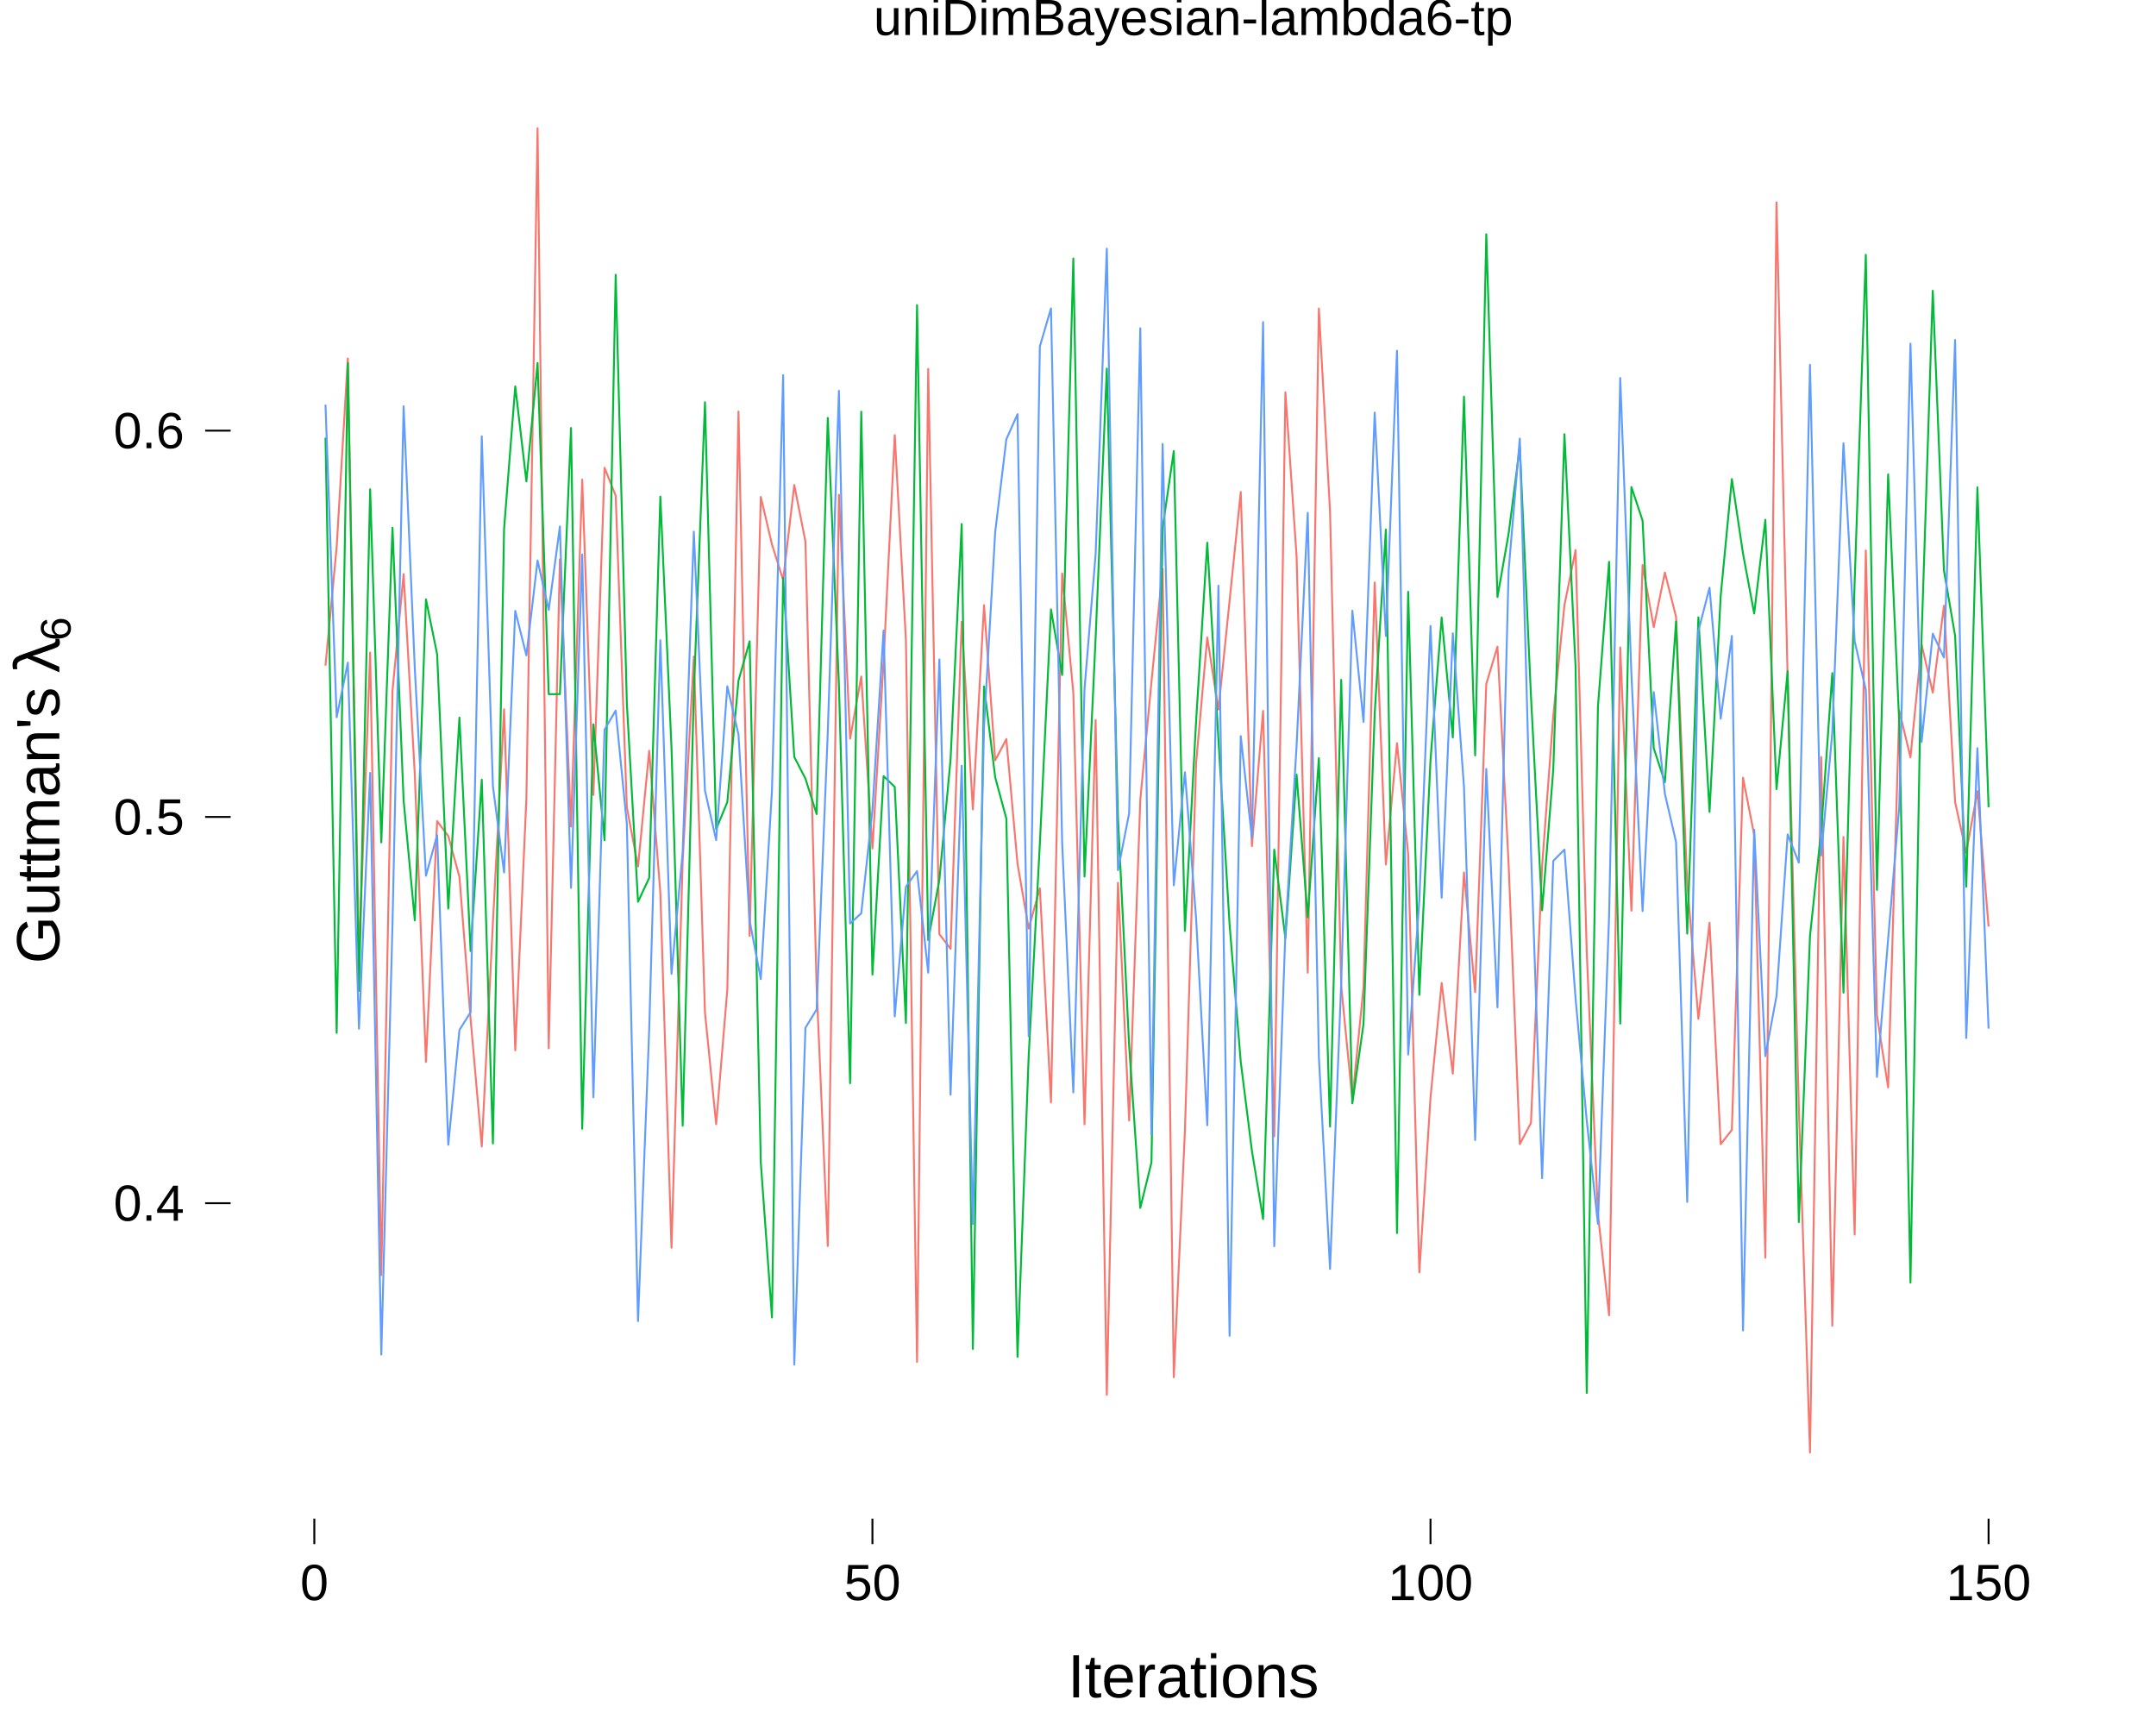
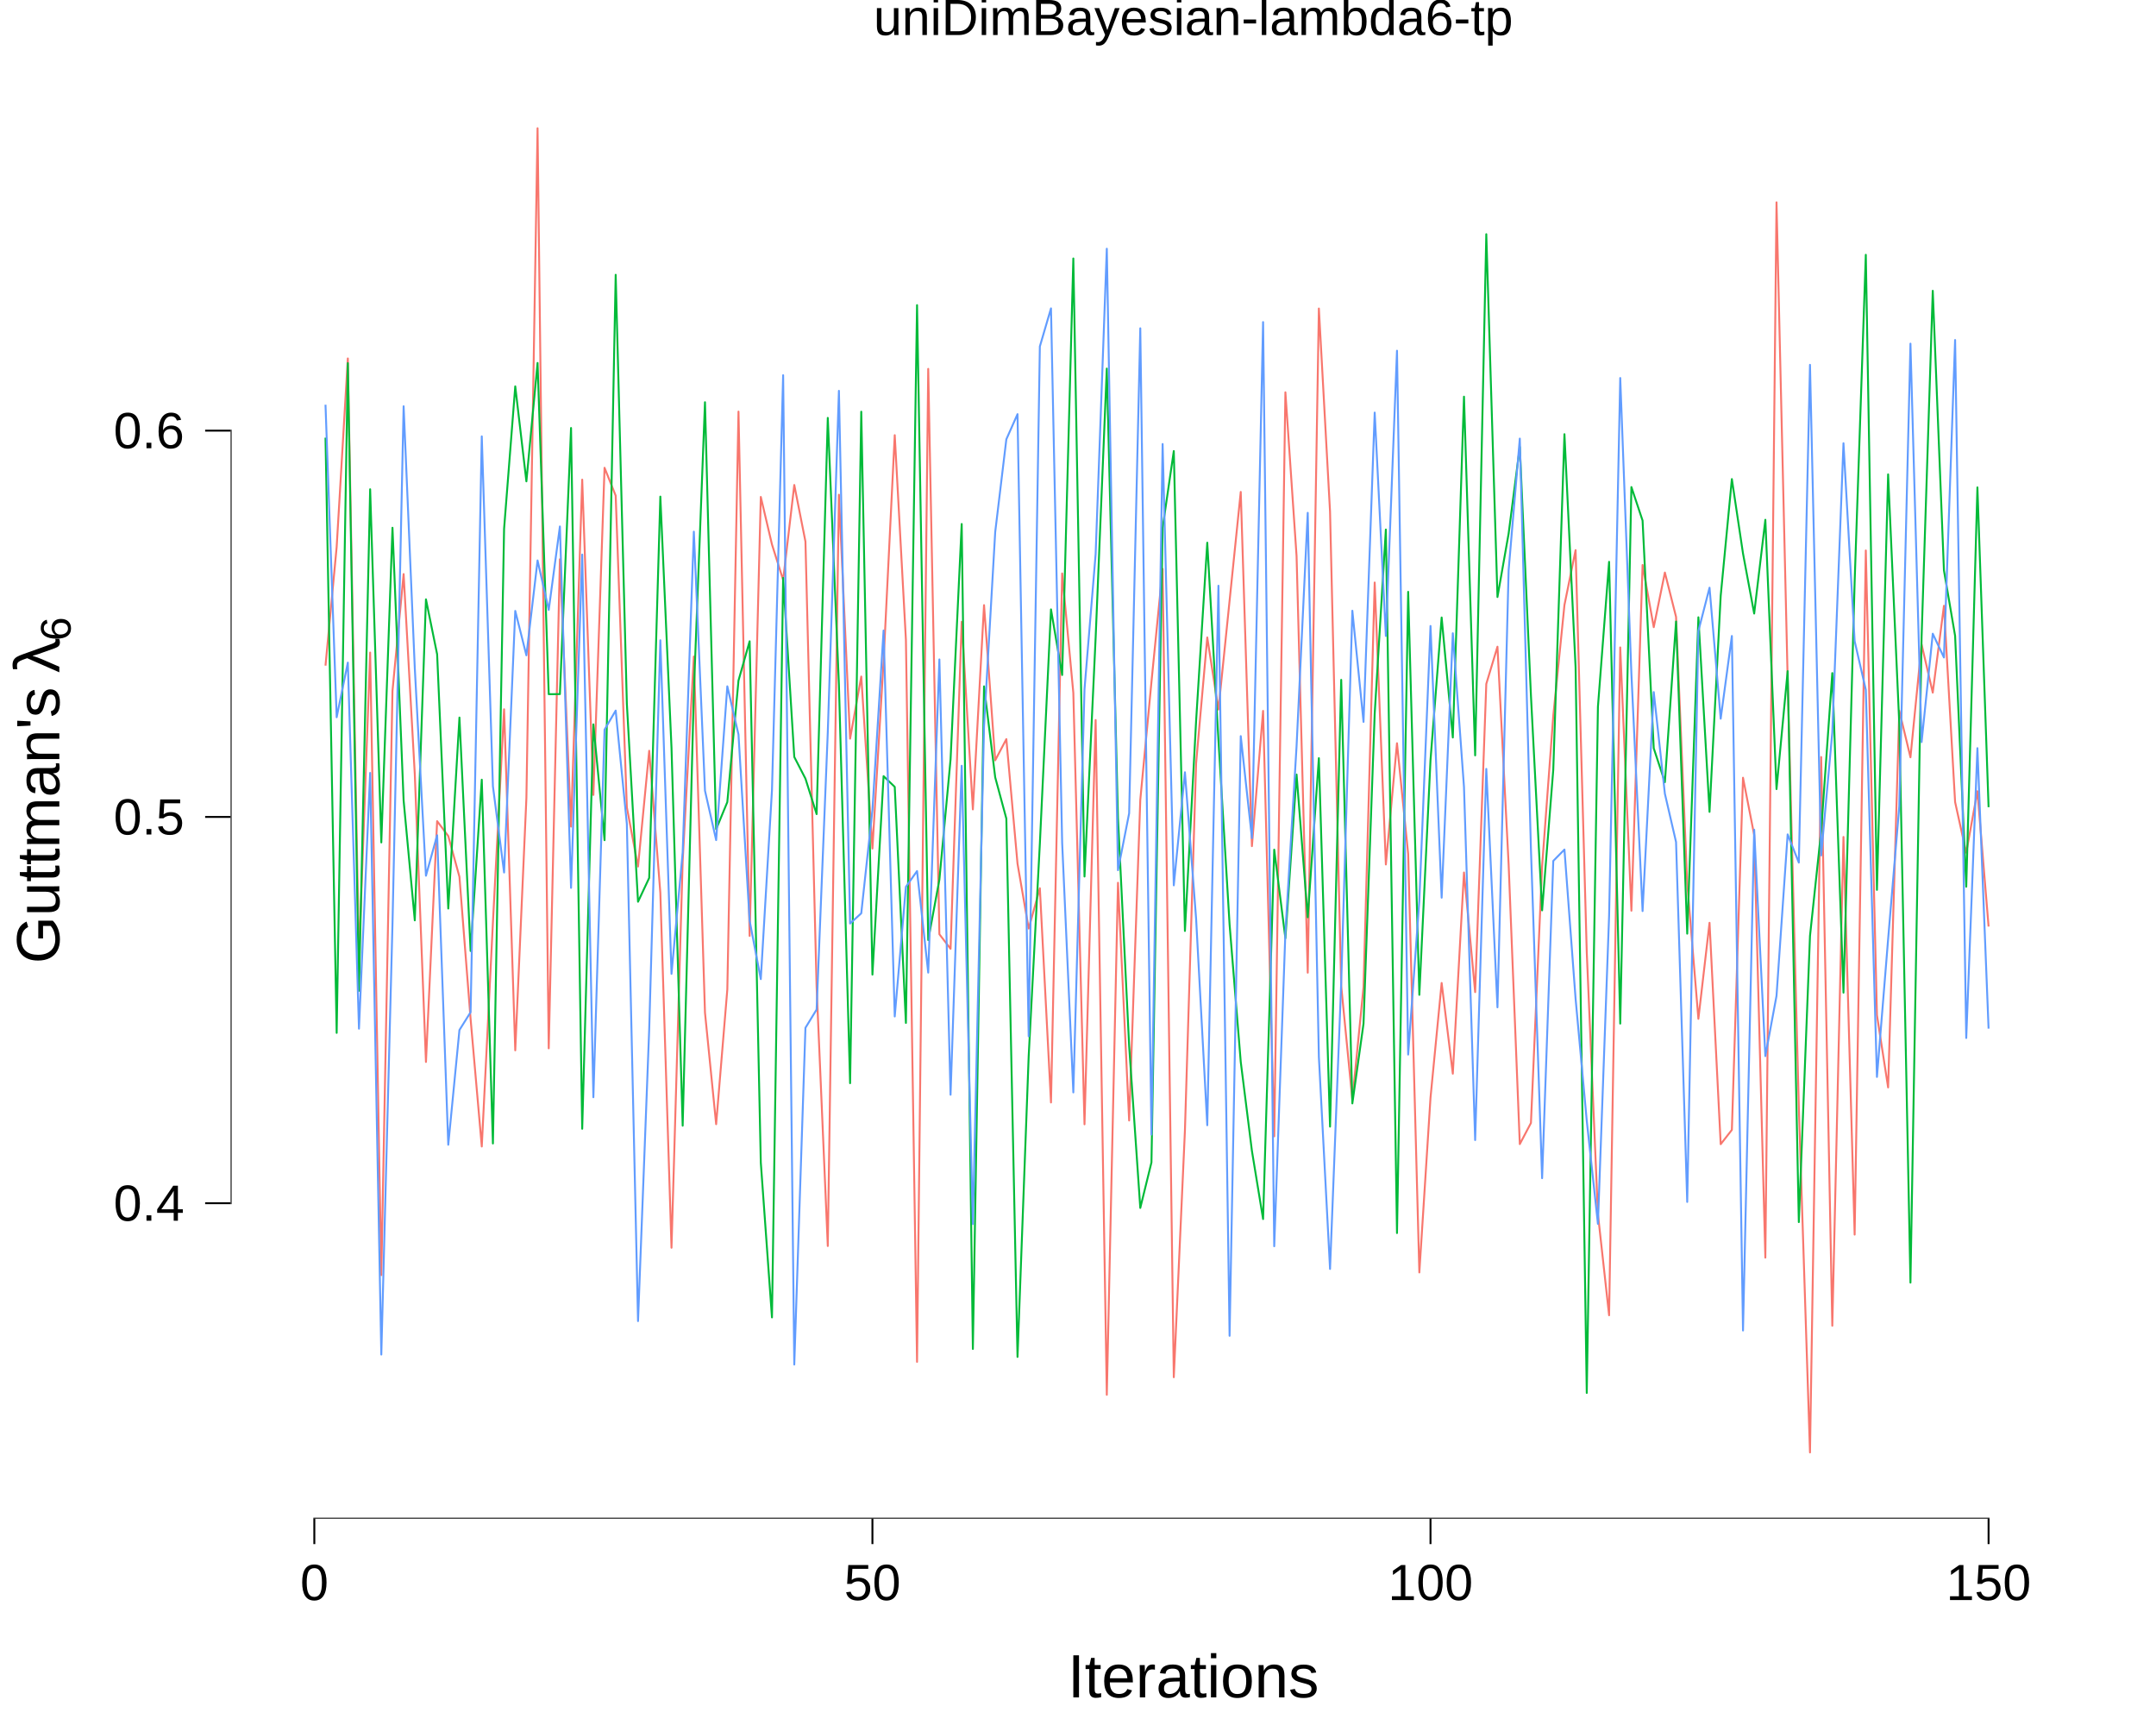
<svg xmlns="http://www.w3.org/2000/svg" viewBox="0 0 720.00 576.00">
  <defs>
    <style type="text/css">
    line, polyline, polygon, path, rect, circle {
      fill: none;
      stroke: #000000;
      stroke-linecap: round;
      stroke-linejoin: round;
      stroke-miterlimit: 10.00;
    }
  </style>
  </defs>
  <rect width="100%" height="100%" style="stroke: none; fill: #FFFFFF;" />
  <rect x="0.00" y="0.00" width="720.00" height="576.00" style="stroke-width: 10.67; stroke: none;" />
  <defs>
    <clipPath id="cpNzcuMDJ8NzIwLjAwfDUwNy4xMHwyMC43MQ==">
      <rect x="77.02" y="20.71" width="642.98" height="486.38" />
    </clipPath>
  </defs>
  <rect x="77.02" y="20.71" width="642.98" height="486.38" style="stroke-width: 10.67; stroke: none;" clip-path="url(#cpNzcuMDJ8NzIwLjAwfDUwNy4xMHwyMC43MQ==)" />
  <polyline points="108.70,222.27 112.43,182.62 116.16,119.69 119.88,320.05 123.61,217.90 127.34,425.79 131.07,230.72 134.79,191.69 138.52,258.54 142.25,354.60 145.98,274.19 149.70,279.16 153.43,292.77 157.16,340.31 160.89,382.83 164.61,308.04 168.34,236.84 172.07,350.72 175.79,266.49 179.52,42.82 183.25,350.05 186.98,186.74 190.70,276.01 194.43,160.16 198.16,265.44 201.89,156.20 205.61,165.51 209.34,269.60 213.07,289.35 216.80,250.69 220.52,298.12 224.25,416.64 227.98,287.48 231.71,219.23 235.43,338.14 239.16,375.38 242.89,330.39 246.62,137.44 250.34,312.51 254.07,165.93 257.80,181.80 261.53,193.65 265.25,161.94 268.98,180.83 272.71,329.57 276.44,416.06 280.16,165.20 283.89,246.65 287.62,225.90 291.35,283.34 295.07,220.84 298.80,145.31 302.53,213.65 306.25,454.74 309.98,123.17 313.71,311.96 317.44,316.81 321.16,207.62 324.89,270.27 328.62,202.06 332.35,253.88 336.07,246.80 339.80,288.38 343.53,310.05 347.26,296.60 350.98,368.13 354.71,191.48 358.44,231.37 362.17,375.42 365.89,240.43 369.62,465.74 373.35,294.77 377.08,374.15 380.80,267.09 384.53,227.72 388.26,189.97 391.99,459.87 395.71,377.46 399.44,254.88 403.17,212.85 406.90,236.91 410.62,200.61 414.35,164.26 418.08,282.54 421.81,237.38 425.53,379.44 429.26,131.00 432.99,185.66 436.72,324.79 440.44,103.02 444.17,170.85 447.90,329.23 451.62,367.22 455.35,329.60 459.08,194.51 462.81,288.66 466.53,248.18 470.26,285.18 473.99,424.89 477.72,366.54 481.44,328.23 485.17,358.52 488.90,291.34 492.63,331.28 496.35,228.36 500.08,215.94 503.81,288.66 507.54,382.03 511.26,374.98 514.99,289.18 518.72,239.02 522.45,202.03 526.17,183.69 529.90,317.93 533.63,405.38 537.36,439.19 541.08,216.18 544.81,304.09 548.54,188.65 552.27,209.42 555.99,191.18 559.72,205.98 563.45,294.94 567.18,340.20 570.90,308.13 574.63,382.06 578.36,377.28 582.08,259.69 585.81,278.80 589.54,419.94 593.27,67.56 596.99,226.60 600.72,369.68 604.45,484.99 608.18,252.78 611.90,442.68 615.63,279.47 619.36,412.25 623.09,183.81 626.81,338.96 630.54,363.11 634.27,237.32 638.00,252.87 641.72,215.19 645.45,231.28 649.18,202.28 652.91,267.81 656.63,284.72 660.36,264.19 664.09,309.39 " style="stroke-width: 0.64; stroke: #F8766D; stroke-linecap: butt;" clip-path="url(#cpNzcuMDJ8NzIwLjAwfDUwNy4xMHwyMC43MQ==)" />
  <polyline points="108.70,146.14 112.43,344.89 116.16,121.26 119.88,330.84 123.61,163.37 127.34,281.30 131.07,176.22 134.79,267.30 138.52,307.32 142.25,200.13 145.98,218.47 149.70,303.37 153.43,239.60 157.16,317.55 160.89,260.35 164.61,381.82 168.34,176.56 172.07,129.01 175.79,160.73 179.52,121.20 183.25,231.80 186.98,231.77 190.70,142.91 194.43,376.91 198.16,241.88 201.89,280.55 205.61,91.76 209.34,235.00 213.07,301.10 216.80,293.15 220.52,165.82 224.25,249.73 227.98,375.88 231.71,231.15 235.43,134.31 239.16,276.89 242.89,267.82 246.62,227.24 250.34,214.13 254.07,388.17 257.80,439.90 261.53,192.97 265.25,252.76 268.98,259.99 272.71,271.84 276.44,139.54 280.16,228.65 283.89,361.69 287.62,137.47 291.35,325.43 295.07,259.17 298.80,262.75 302.53,341.57 306.25,101.89 309.98,313.89 313.71,293.73 317.44,253.58 321.16,174.97 324.89,450.43 328.62,229.18 332.35,259.56 336.07,273.34 339.80,453.09 343.53,352.70 347.26,281.73 350.98,203.48 354.71,225.39 358.44,86.31 362.17,292.68 365.89,212.90 369.62,123.07 373.35,273.15 377.08,349.23 380.80,403.34 384.53,388.15 388.26,176.21 391.99,150.61 395.71,310.86 399.44,240.74 403.17,181.21 406.90,247.05 410.62,308.69 414.35,354.57 418.08,384.29 421.81,407.06 425.53,283.71 429.26,313.29 432.99,258.62 436.72,306.30 440.44,253.16 444.17,376.19 447.90,227.01 451.62,368.44 455.35,341.82 459.08,238.34 462.81,176.82 466.53,411.73 470.26,197.62 473.99,332.19 477.72,253.79 481.44,206.19 485.17,246.26 488.90,132.45 492.63,252.23 496.35,78.20 500.08,199.35 503.81,178.15 507.54,149.25 511.26,232.27 514.99,303.98 518.72,256.98 522.45,144.98 526.17,222.83 529.90,465.12 533.63,236.02 537.36,187.60 541.08,341.79 544.81,162.64 548.54,173.82 552.27,249.86 555.99,261.18 559.72,207.53 563.45,311.76 567.18,206.12 570.90,271.09 574.63,198.97 578.36,159.97 582.08,184.82 585.81,204.87 589.54,173.56 593.27,263.49 596.99,224.11 600.72,408.07 604.45,312.53 608.18,277.52 611.90,224.75 615.63,331.46 619.36,194.33 623.09,85.08 626.81,297.14 630.54,158.40 634.27,241.71 638.00,428.28 641.72,212.68 645.45,97.10 649.18,190.45 652.91,212.31 656.63,296.08 660.36,162.75 664.09,269.53 " style="stroke-width: 0.64; stroke: #00BA38; stroke-linecap: butt;" clip-path="url(#cpNzcuMDJ8NzIwLjAwfDUwNy4xMHwyMC43MQ==)" />
  <polyline points="108.70,135.14 112.43,239.50 116.16,221.25 119.88,343.49 123.61,258.09 127.34,452.30 131.07,308.57 134.79,135.66 138.52,223.12 142.25,292.41 145.98,278.90 149.70,382.25 153.43,343.94 157.16,337.98 160.89,145.71 164.61,262.52 168.34,291.34 172.07,203.99 175.79,218.83 179.52,187.14 183.25,203.66 186.98,175.79 190.70,296.47 194.43,185.18 198.16,366.38 201.89,243.65 205.61,237.27 209.34,275.12 213.07,441.13 216.80,343.78 220.52,213.79 224.25,325.18 227.98,284.63 231.71,177.53 235.43,264.02 239.16,280.52 242.89,229.17 246.62,245.26 250.34,307.42 254.07,326.94 257.80,263.90 261.53,125.29 265.25,455.64 268.98,343.20 272.71,337.10 276.44,244.52 280.16,130.50 283.89,308.37 287.62,304.96 291.35,270.44 295.07,210.54 298.80,339.41 302.53,296.12 306.25,290.86 309.98,324.77 313.71,220.19 317.44,365.55 321.16,255.70 324.89,408.73 328.62,242.50 332.35,177.65 336.07,146.69 339.80,138.29 343.53,346.03 347.26,115.68 350.98,102.97 354.71,281.47 358.44,364.77 362.17,230.15 365.89,185.01 369.62,83.05 373.35,290.57 377.08,271.57 380.80,109.62 384.53,378.84 388.26,148.26 391.99,295.63 395.71,257.87 399.44,306.75 403.17,375.73 406.90,195.58 410.62,446.04 414.35,245.80 418.08,279.86 421.81,107.55 425.53,416.14 429.26,311.32 432.99,249.15 436.72,171.24 440.44,352.91 444.17,423.72 447.90,328.19 451.62,203.93 455.35,241.05 459.08,137.77 462.81,212.36 466.53,117.11 470.26,352.13 473.99,300.74 477.72,209.02 481.44,299.75 485.17,211.45 488.90,262.81 492.63,380.68 496.35,256.75 500.08,336.36 503.81,190.41 507.54,146.45 511.26,283.59 514.99,393.41 518.72,287.47 522.45,283.68 526.17,333.49 529.90,374.22 533.63,408.67 537.36,305.86 541.08,126.22 544.81,225.04 548.54,304.22 552.27,231.09 555.99,265.03 559.72,281.17 563.45,401.34 567.18,210.70 570.90,196.24 574.63,239.98 578.36,212.36 582.08,444.27 585.81,277.04 589.54,352.65 593.27,332.53 596.99,278.61 600.72,288.03 604.45,121.82 608.18,285.65 611.90,244.55 615.63,148.00 619.36,214.08 623.09,230.33 626.81,359.60 630.54,313.61 634.27,269.22 638.00,114.75 641.72,247.78 645.45,211.60 649.18,219.54 652.91,113.53 656.63,346.60 660.36,249.82 664.09,343.47 " style="stroke-width: 0.64; stroke: #619CFF; stroke-linecap: butt;" clip-path="url(#cpNzcuMDJ8NzIwLjAwfDUwNy4xMHwyMC43MQ==)" />
+   <line x1="104.65" y1="507.10" x2="664.41" y2="507.10" style="stroke-width: 0.64; stroke-linecap: butt;" clip-path="url(#cpNzcuMDJ8NzIwLjAwfDUwNy4xMHwyMC43MQ==)" />
+   <line x1="77.02" y1="402.09" x2="77.02" y2="143.49" style="stroke-width: 0.64; stroke-linecap: butt;" clip-path="url(#cpNzcuMDJ8NzIwLjAwfDUwNy4xMHwyMC43MQ==)" />
  <rect x="77.02" y="20.71" width="642.98" height="486.38" style="stroke-width: 0.00; stroke: none;" clip-path="url(#cpNzcuMDJ8NzIwLjAwfDUwNy4xMHwyMC43MQ==)" />
  <defs>
    <clipPath id="cpMC4wMHw3MjAuMDB8NTc2LjAwfDAuMDA=">
      <rect x="0.00" y="0.00" width="720.00" height="576.00" />
    </clipPath>
  </defs>
  <polyline points="77.02,507.10 77.02,20.71 " style="stroke-width: 0.00; stroke: none; stroke-linecap: butt;" clip-path="url(#cpMC4wMHw3MjAuMDB8NTc2LjAwfDAuMDA=)" />
  <g clip-path="url(#cpMC4wMHw3MjAuMDB8NTc2LjAwfDAuMDA=)">
    <text x="37.92" y="407.62" style="font-size: 17.00px; font-family: Liberation Sans;" textLength="23.62px" lengthAdjust="spacingAndGlyphs">0.4</text>
  </g>
  <g clip-path="url(#cpMC4wMHw3MjAuMDB8NTc2LjAwfDAuMDA=)">
    <text x="37.92" y="278.64" style="font-size: 17.00px; font-family: Liberation Sans;" textLength="23.62px" lengthAdjust="spacingAndGlyphs">0.5</text>
  </g>
  <g clip-path="url(#cpMC4wMHw3MjAuMDB8NTc2LjAwfDAuMDA=)">
    <text x="37.92" y="149.66" style="font-size: 17.00px; font-family: Liberation Sans;" textLength="23.62px" lengthAdjust="spacingAndGlyphs">0.6</text>
  </g>
  <polyline points="68.51,401.77 77.02,401.77 " style="stroke-width: 0.64; stroke-linecap: butt;" clip-path="url(#cpMC4wMHw3MjAuMDB8NTc2LjAwfDAuMDA=)" />
  <polyline points="68.51,272.79 77.02,272.79 " style="stroke-width: 0.64; stroke-linecap: butt;" clip-path="url(#cpMC4wMHw3MjAuMDB8NTc2LjAwfDAuMDA=)" />
  <polyline points="68.51,143.80 77.02,143.80 " style="stroke-width: 0.64; stroke-linecap: butt;" clip-path="url(#cpMC4wMHw3MjAuMDB8NTc2LjAwfDAuMDA=)" />
  <polyline points="77.02,507.10 720.00,507.10 " style="stroke-width: 0.00; stroke: none; stroke-linecap: butt;" clip-path="url(#cpMC4wMHw3MjAuMDB8NTc2LjAwfDAuMDA=)" />
  <polyline points="104.97,515.60 104.97,507.10 " style="stroke-width: 0.64; stroke-linecap: butt;" clip-path="url(#cpMC4wMHw3MjAuMDB8NTc2LjAwfDAuMDA=)" />
  <polyline points="291.35,515.60 291.35,507.10 " style="stroke-width: 0.64; stroke-linecap: butt;" clip-path="url(#cpMC4wMHw3MjAuMDB8NTc2LjAwfDAuMDA=)" />
  <polyline points="477.72,515.60 477.72,507.10 " style="stroke-width: 0.64; stroke-linecap: butt;" clip-path="url(#cpMC4wMHw3MjAuMDB8NTc2LjAwfDAuMDA=)" />
  <polyline points="664.09,515.60 664.09,507.10 " style="stroke-width: 0.64; stroke-linecap: butt;" clip-path="url(#cpMC4wMHw3MjAuMDB8NTc2LjAwfDAuMDA=)" />
  <g clip-path="url(#cpMC4wMHw3MjAuMDB8NTc2LjAwfDAuMDA=)">
    <text x="100.25" y="534.28" style="font-size: 17.00px; font-family: Liberation Sans;" textLength="9.45px" lengthAdjust="spacingAndGlyphs">0</text>
  </g>
  <g clip-path="url(#cpMC4wMHw3MjAuMDB8NTc2LjAwfDAuMDA=)">
    <text x="281.89" y="534.28" style="font-size: 17.00px; font-family: Liberation Sans;" textLength="18.91px" lengthAdjust="spacingAndGlyphs">50</text>
  </g>
  <g clip-path="url(#cpMC4wMHw3MjAuMDB8NTc2LjAwfDAuMDA=)">
    <text x="463.54" y="534.28" style="font-size: 17.00px; font-family: Liberation Sans;" textLength="28.36px" lengthAdjust="spacingAndGlyphs">100</text>
  </g>
  <g clip-path="url(#cpMC4wMHw3MjAuMDB8NTc2LjAwfDAuMDA=)">
    <text x="649.91" y="534.28" style="font-size: 17.00px; font-family: Liberation Sans;" textLength="28.36px" lengthAdjust="spacingAndGlyphs">150</text>
  </g>
  <g clip-path="url(#cpMC4wMHw3MjAuMDB8NTc2LjAwfDAuMDA=)">
    <text x="356.55" y="566.78" style="font-size: 20.40px; font-family: Liberation Sans;" textLength="83.92px" lengthAdjust="spacingAndGlyphs">Iterations</text>
  </g>
  <g clip-path="url(#cpMC4wMHw3MjAuMDB8NTc2LjAwfDAuMDA=)">
    <text transform="translate(19.81,321.77) rotate(-90)" style="font-size: 20.40px; font-family: Liberation Sans;" textLength="92.31px" lengthAdjust="spacingAndGlyphs">Guttman's</text>
  </g>
  <g clip-path="url(#cpMC4wMHw3MjAuMDB8NTc2LjAwfDAuMDA=)">
    <text transform="translate(19.81,229.46) rotate(-90)" style="font-size: 20.40px; font-family: Symbola;" textLength="5.09px" lengthAdjust="spacingAndGlyphs"> </text>
  </g>
  <g clip-path="url(#cpMC4wMHw3MjAuMDB8NTc2LjAwfDAuMDA=)">
    <text transform="translate(19.81,224.37) rotate(-90)" style="font-size: 20.40px; font-family: Symbola;" textLength="10.39px" lengthAdjust="spacingAndGlyphs">λ</text>
  </g>
  <g clip-path="url(#cpMC4wMHw3MjAuMDB8NTc2LjAwfDAuMDA=)">
    <text transform="translate(23.58,213.98) rotate(-90)" style="font-size: 14.28px; font-family: Liberation Sans;" textLength="7.94px" lengthAdjust="spacingAndGlyphs">6</text>
  </g>
  <g clip-path="url(#cpMC4wMHw3MjAuMDB8NTc2LjAwfDAuMDA=)">
    <text x="291.74" y="11.70" style="font-size: 17.00px; font-family: Liberation Sans;" textLength="213.53px" lengthAdjust="spacingAndGlyphs">uniDimBayesian-lambda6-tp</text>
  </g>
</svg>
